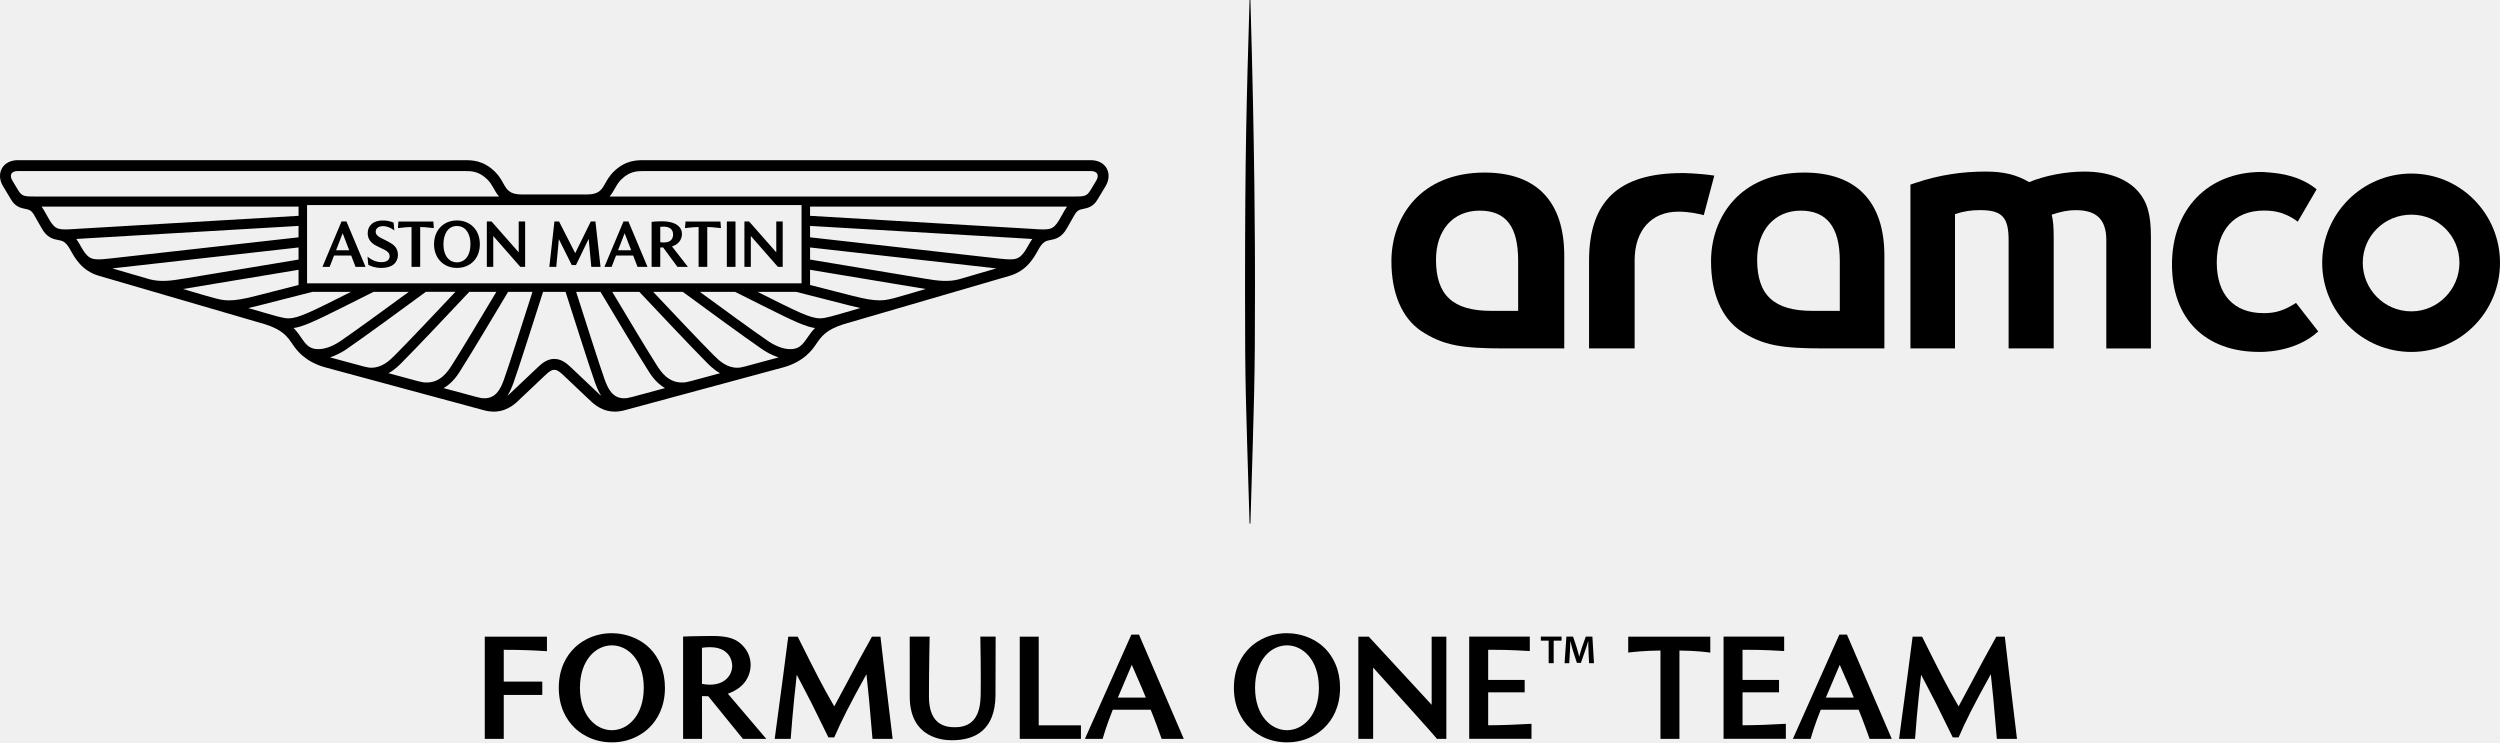
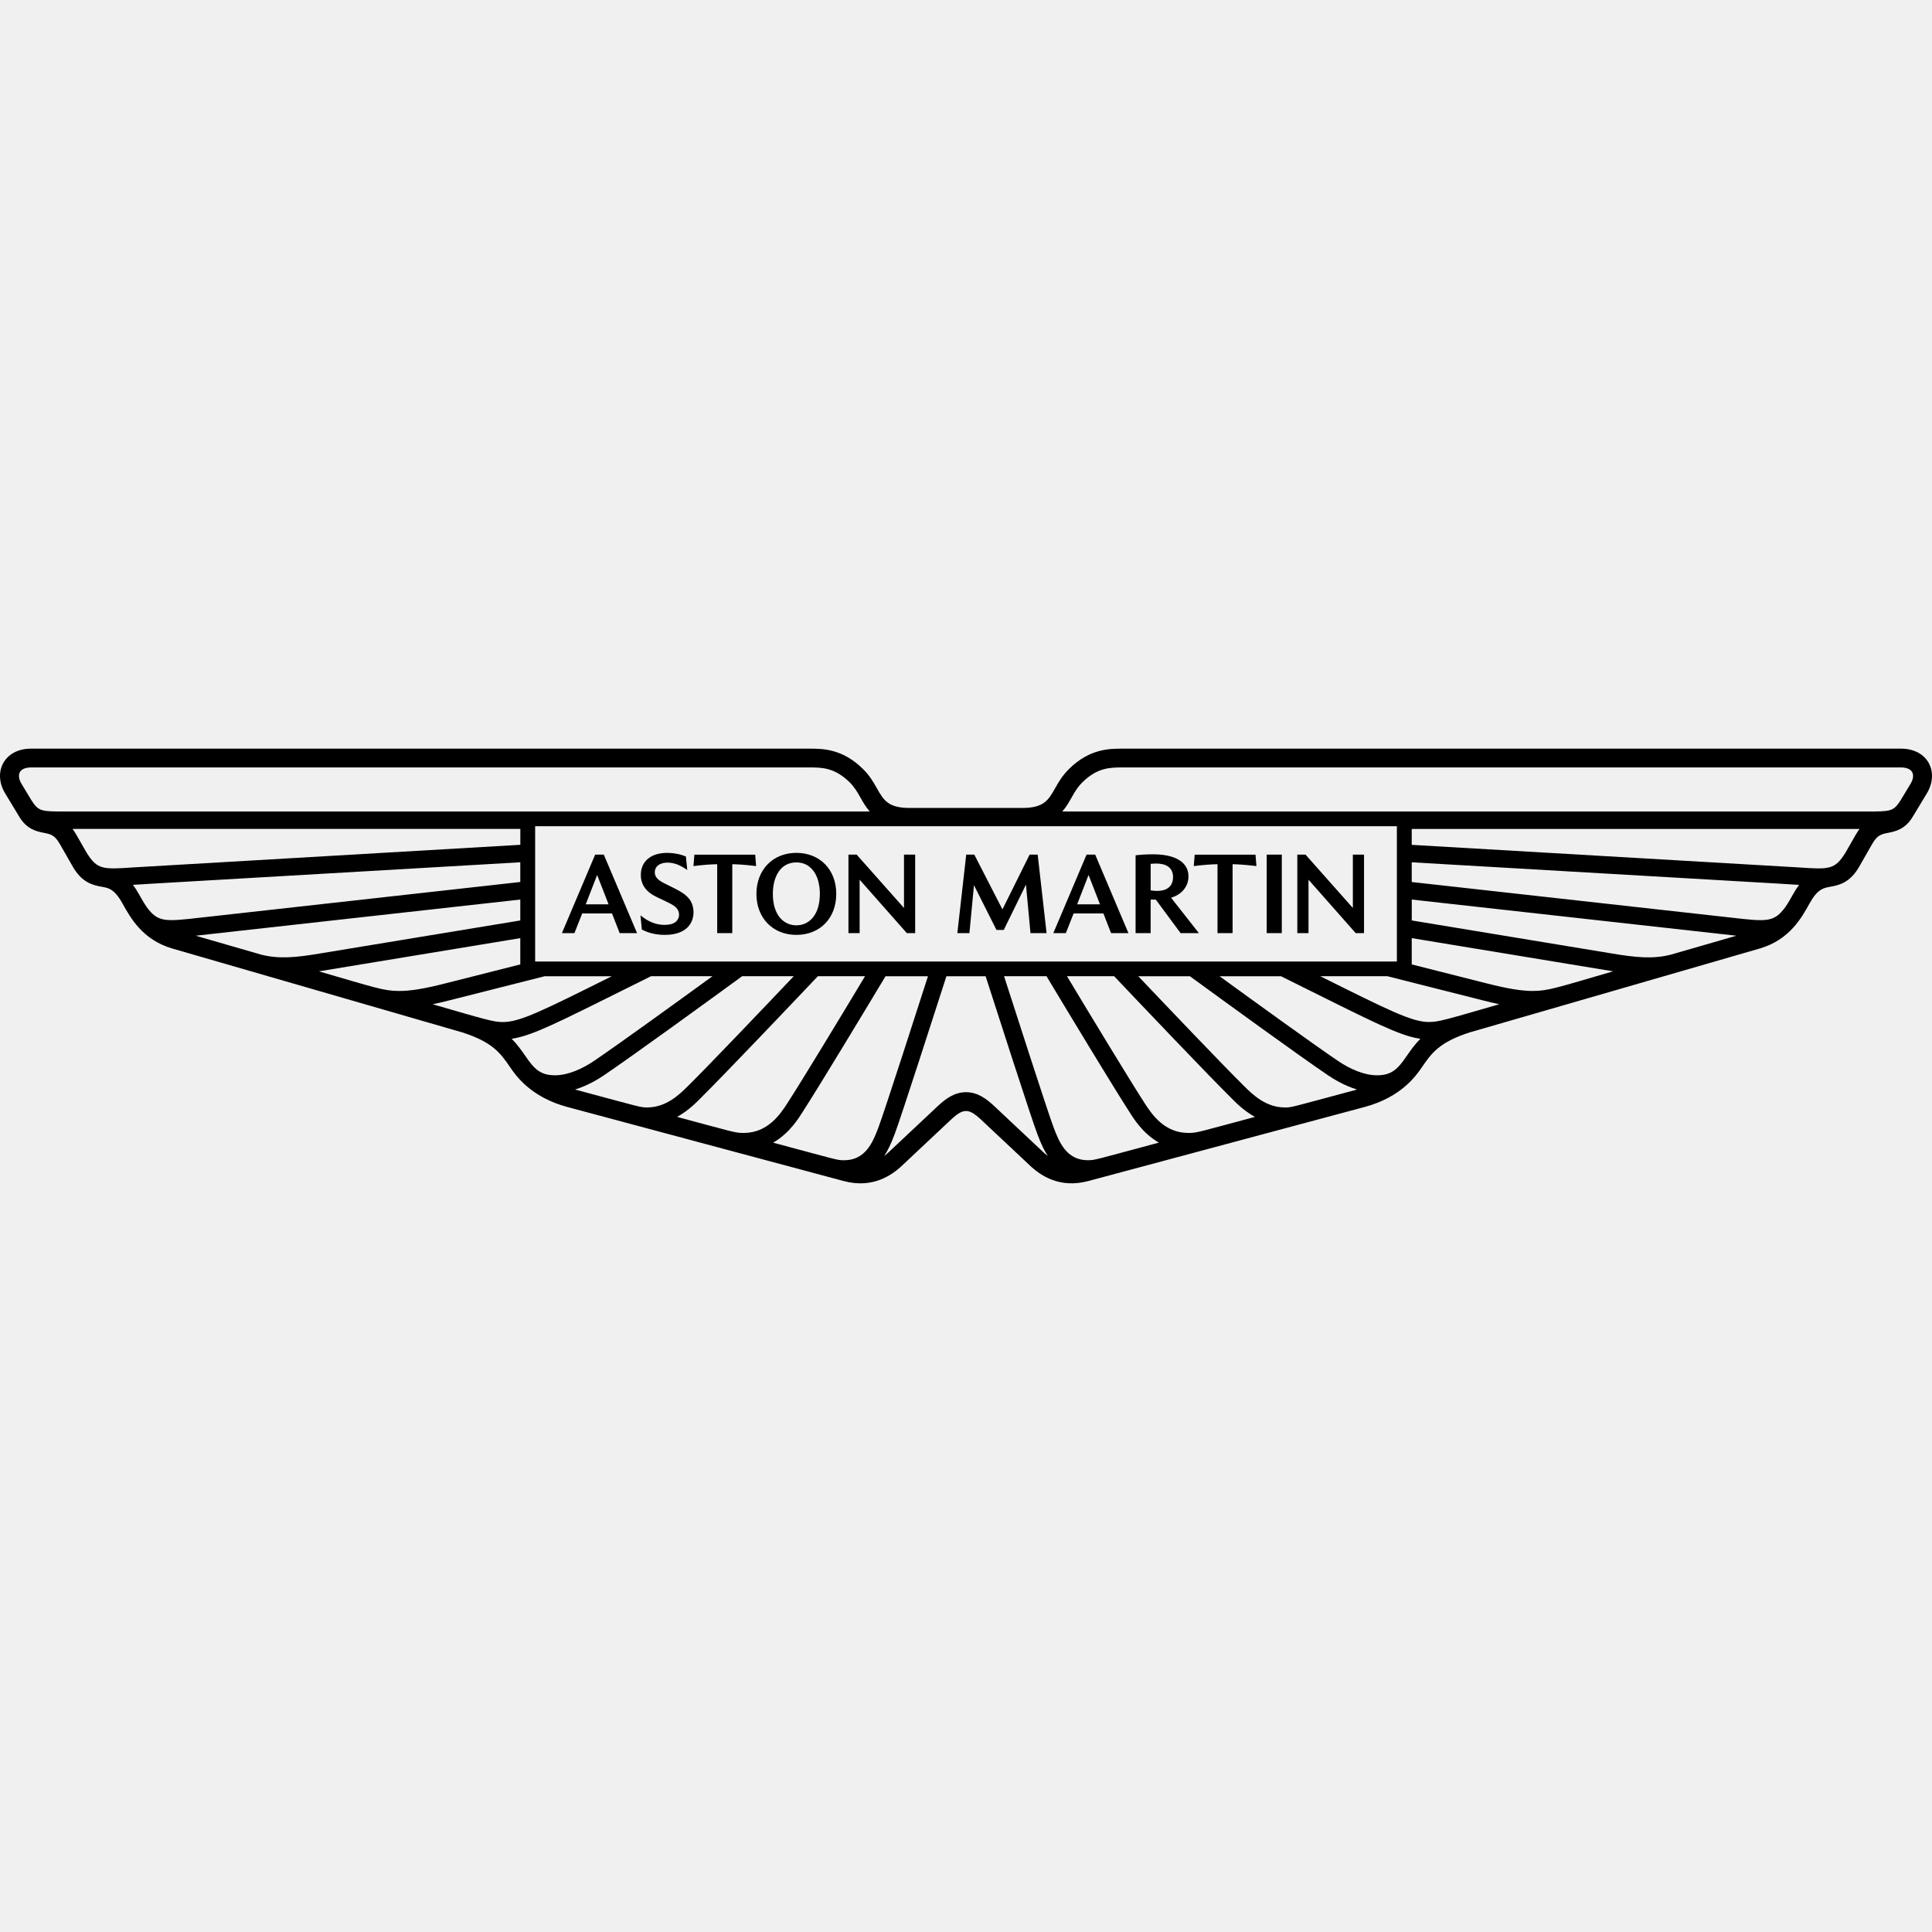
- <svg xmlns="http://www.w3.org/2000/svg" id="a" width="1698.3" height="504.3" viewBox="0 0 1698.3 504.3">
-   <g id="b">
-     <path d="M1638.08,117.9c-33.36,0-60.57,27.23-60.57,60.59s27.21,60.59,60.57,60.59,60.22-27.23,60.22-60.59-26.88-60.59-60.22-60.59M1638.08,211.51c-18.39,0-33.01-14.98-33.01-33.02s14.62-32.67,33.01-32.67,32.67,14.64,32.67,32.67-14.64,33.02-32.67,33.02" />
-     <path d="M1416.24,116.55c-13.28,0-26.89,2.73-37.79,7.15-8.84-5.11-17.36-7.15-29.61-7.15-15.31,0-30.96,2.04-47.97,7.82l-3.08,1.02v111.29h30.28v-91.21c6.14-2.04,10.9-2.73,17.03-2.73,14.97,0,19.39,4.78,19.39,20.43v73.52h30.62v-75.55c0-6.8-.34-11.24-1.34-15.31,6.11-2.04,10.89-3.07,16.32-3.07,14.31,0,20.77,6.47,20.77,20.43v73.52h30.3v-75.9c0-14.97-2.39-23.81-9.19-31.32-7.5-8.17-20.09-12.92-35.73-12.92" />
-     <path d="M1537.64,212.71c-20.19,0-31.75-12.52-31.75-34.41s11.71-35.26,32.05-35.26c4.23,0,7.8.45,11.19,1.45,0,0,6.27,1.78,11.78,6.1l12.81-21.98c-6.98-5.82-15.21-8.34-17.99-9.06-7.88-2.37-19.41-2.73-19.41-2.73-36.43,0-60.85,25.28-60.85,62.82s23.17,59.42,59.12,59.42c0,0,24.07,1.07,40.23-13.92l-15.09-19.37c-8.18,5.22-13.85,6.96-22.08,6.96" />
-     <path d="M1142.78,117.57c-43.24,0-63.3,19.06-63.3,59.57v59.55h30.96v-59.9c0-20.43,11.58-33.01,29.61-33.01,7.5,0,13.28,1.36,17.36,2.38l7.15-26.88c-11.99-1.73-21.78-1.71-21.78-1.71" />
-     <path d="M1280.1,173.74v62.95h-41.52c-28.59,0-41.18-2.05-56.15-11.91-12.95-8.86-20.09-25.54-20.09-47.31,0-29.96,19.73-60.24,63.3-60.24,35.4,0,54.46,19.75,54.46,56.51M1249.81,177.12c0-22.81-8.86-34.03-26.54-34.03s-29.61,13.28-29.61,33.34c0,24.17,11.56,34.74,37.43,34.74h18.72v-34.05h0Z" />
-     <path d="M1062.63,173.72v62.97h-41.18c-28.59,0-41.2-2.05-56.15-11.91-12.94-8.86-20.09-25.54-20.09-47.31,0-29.96,19.73-60.24,63.3-60.24,35.4,0,54.12,19.75,54.12,56.49M1031.31,177.12c0-23.14-8.17-34.03-26.2-34.03s-29.61,13.28-29.61,33.34c0,24.17,11.58,34.74,37.42,34.74h18.39v-34.05Z" />
-     <path d="M228.32,169.99h8.9l-4.45-11.54-4.45,11.54ZM219.03,181.31l12.96-30.85h3.37l12.96,30.85h-6.78l-2.98-7.73h-11.62l-3.03,7.73h-4.88ZM250.18,179.89l-.52-5.57c2.97,2.51,6.09,3.76,9.38,3.76,1.87,0,3.28-.37,4.23-1.1,1.82-1.4,1.82-3.88.5-5.44-1.12-1.33-3.08-2.15-7.76-4.39-4.15-1.99-6.22-4.88-6.22-8.68,0-2.65.91-4.76,2.72-6.33,3.98-3.44,10.55-2.13,11.21-2.01,1.25.23,2.47.59,3.65,1.08l.52,5.31c-1.41-1.01-2.73-1.74-3.95-2.2-4.21-1.58-8.71-.51-8.71,3.11,0,1.77,1.14,2.98,3.5,4.19,5.42,2.74,7.98,3.8,9.92,6.24,2.37,2.99,2.5,8.78-1.32,11.8-1.99,1.57-4.74,2.35-8.25,2.35-4.61,0-7.69-1.44-8.9-2.12ZM279.56,181.31v-27.09c-2.53.05-5.2.23-9.25.74l.35-4.49h23.72l.35,4.49c-5.12-.64-7.87-.71-9.29-.74v27.09h-5.88ZM310.41,178.24c4.8,0,9.16-3.84,9.16-12.36,0-.71.18-7.54-4.3-10.85-1.37-1.01-2.99-1.51-4.86-1.51-6.41,0-9.16,5.95-9.16,12.36,0,8.46,4.34,12.36,9.16,12.36ZM310.41,182c-9.21,0-15.56-6.68-15.56-16.12s6.41-16.12,15.56-16.12,15.56,6.54,15.56,16.12-6.34,16.12-15.56,16.12ZM330.72,181.31v-30.85h3.2l18.45,20.96v-20.96h4.36v30.85h-3.24l-18.41-21v21h-4.36ZM373.17,181.31l3.46-30.85h3.15l10.97,21.52,10.59-21.52h3.15l3.46,30.85h-6.27l-1.77-19.06-8.64,17.8h-2.85l-8.77-17.59-1.77,18.84h-4.71,0ZM419.87,169.99h8.9l-4.45-11.54-4.45,11.54ZM410.58,181.31l12.96-30.85h3.37l12.96,30.85h-6.78l-2.98-7.73h-11.62l-3.03,7.73h-4.88,0ZM448.52,164.5c.84.14,1.66.22,2.46.22,5.03,0,6.27-2.89,6.27-5.4,0-3.78-2.68-5.36-6.52-5.36-.69,0-1.43.04-2.2.13v10.41h0ZM442.65,181.31v-30.59c1.71-.21,3.78-.39,6.91-.39,2.77,0,5.17.32,7.22.97,2.97.94,6.48,3.07,6.48,7.71,0,1.93-.6,3.65-1.79,5.16-1.2,1.51-2.86,2.59-4.99,3.22l10.84,13.91h-7.13l-9.68-13.18h-1.99v13.18h-5.88ZM474.58,181.31v-27.09c-2.53.05-5.2.23-9.25.74l.35-4.49h23.72l.35,4.49c-5.1-.63-7.86-.71-9.29-.74v27.09h-5.88ZM493.76,150.46h5.88v30.85h-5.88v-30.85ZM505.69,181.31v-30.85h3.2l18.45,20.96v-20.96h4.36v30.85h-3.24l-18.41-21v21h-4.36Z" />
-     <path d="M751.77,114.36c-1.99-3.53-5.91-5.55-10.75-5.55h-303.47c-5.12,0-12.86,0-20.91,8.05-2.63,2.64-4.1,5.25-5.39,7.56-2.5,4.47-4.3,7.69-12.6,7.69h-44.22c-8.3,0-10.1-3.23-12.6-7.69-1.29-2.31-2.75-4.93-5.39-7.56-8.05-8.05-15.79-8.05-20.91-8.05H12.08c-4.84,0-8.76,2.02-10.75,5.55-1.99,3.52-1.74,8.02.68,12.03l5.47,9.12c2.95,5.04,6.83,5.82,9.67,6.39,2.58.52,4.13.83,6.13,4.32l4.81,8.46c3.73,6.92,8.23,7.77,11.51,8.39,2.53.47,4.91.69,8.12,6.53,3.13,5.69,7.85,14.29,19.31,17.71,1.13.33,113.08,32.98,113.22,33.02,11.79,3.82,14.88,8.17,18.56,13.62,2.19,3.23,7.99,11.8,22.38,15.68l107.66,29.09c11.52,3.11,18.8-2.53,22.16-5.5l19.53-18.49c2.68-2.54,4.37-3.53,6.01-3.53s3.33.99,6.01,3.53l19.53,18.49c3.38,2.99,10.67,8.59,22.16,5.49l107.66-29.09c14.39-3.87,20.2-12.45,22.38-15.68,3.66-5.38,6.68-9.77,18.56-13.62.14-.04,112.09-32.69,113.22-33.02,11.46-3.42,16.19-12.02,19.31-17.71,3.07-5.59,5.37-6.01,7.8-6.47,3.24-.61,7.96-1.29,11.82-8.45l4.81-8.46c1.99-3.49,3.55-3.8,6.13-4.32,2.84-.57,6.72-1.35,9.67-6.39l5.47-9.12c2.41-4.02,2.67-8.51.68-12.03h0ZM544.5,139.31v53.15H208.6v-53.15h335.91ZM424.03,270.56c-8.29,0-11.15-7.1-13.26-12.68-2.4-6.35-15.71-48.15-19.39-59.63h16.55c9.02,15.14,25.28,42.32,32.39,53.46,1.27,1.98,4.86,8.16,11.41,11.93-25.53,6.9-24.88,6.91-27.7,6.91h0ZM463.21,259.84c-9.28,0-14.15-7.17-17.11-11.81-6.08-9.53-19.86-32.45-30.19-49.78h18.39c11.6,12.33,36.14,38.36,45.79,48.01,1.46,1.46,4.58,4.77,9.08,7.27-22.37,6.04-22.47,6.31-25.96,6.31h0ZM500.82,249.81c-7.23,0-12.29-4.79-15.89-8.4-8.5-8.5-28.69-29.85-41.23-43.16h20.12c12.8,9.41,42.32,31.05,53.91,38.97,2.14,1.46,6.32,4.03,11.23,5.56-25.96,7.02-25.4,7.04-28.14,7.04h0ZM548.17,229.81c-3.33,4.93-5.78,7.37-11.4,7.37-5.17,0-10.75-2.6-15.17-5.62-9.61-6.57-31.74-22.7-46.21-33.31h23.94c29.35,14.66,41.67,21.19,50.1,23.65,1.52.44,2.91.75,4.22.94-2.19,2.21-3.74,4.45-5.48,6.98h0ZM557.08,216.25c-6.72,0-15.44-4.44-42.45-18h26.17l36.69,9.36c2.5.65,4.8,1.2,6.94,1.65-20.55,5.99-23.67,6.98-27.35,6.98ZM628.8,196.32c-21.7,6.33-25.2,7.71-31.34,7.71-4.09,0-9.47-.77-18.25-3.05h-.02s-28.9-7.38-28.9-7.38v-10.33l78.51,13.05h0ZM651.21,189.79c-6.92,1.73-13.35,1.16-23.51-.59h-.02s-77.38-12.87-77.38-12.87v-8.22l126.53,14.21-25.62,7.47h0ZM698.92,166.05c-.98,1.78-1.96,3.49-3.04,5.08-4.41,5.98-7.13,5.67-20.69,4.12l-124.9-14.03v-7.75l144.03,8.44c1.09.06,4,.26,6.96.44-.79,1.05-1.58,2.27-2.36,3.7ZM723.41,142.56s-2.66,4.68-4.02,7.08c-4.18,6.79-6.27,6.68-18.49,5.83l-150.61-8.86v-6.24h174.55c-.48.65-.96,1.38-1.42,2.19h0ZM744.76,122.59l-3.95,6.59c-2.76,4.34-3.85,4.34-13.18,4.34h-313.56c3.36-3.83,4.21-7.84,7.8-11.43,5.9-5.9,11.01-5.88,15.68-5.88h303.47c2.1,0,3.67.65,4.32,1.8.66,1.17.44,2.88-.58,4.59h0ZM344.64,268.91c1.31-1.92,2.52-4.42,4.1-8.61,2.46-6.52,16.25-49.79,20.17-62.04h15.28c3.92,12.25,17.71,55.52,20.17,62.04,1.58,4.2,2.8,6.7,4.1,8.61-.46-.35-.93-.73-1.39-1.14l-19.43-18.4c-3.05-2.88-6.5-5.55-11.09-5.55s-8.04,2.67-11.09,5.55l-19.44,18.4c-.46.41-.93.78-1.39,1.13h0ZM301.37,263.64c6.55-3.78,10.14-9.95,11.41-11.93,7.11-11.14,23.37-38.32,32.39-53.46h16.55c-3.67,11.48-16.99,53.27-19.39,59.63-2.1,5.58-4.97,12.68-13.26,12.68-2.82,0-2.17-.02-27.7-6.91h0ZM263.93,253.53c4.5-2.5,7.62-5.81,9.08-7.27,9.65-9.65,34.19-35.67,45.79-48.01h18.39c-10.33,17.32-24.1,40.25-30.19,49.78-2.96,4.64-7.83,11.81-17.11,11.81-3.48,0-3.59-.27-25.96-6.31ZM224.14,242.77c4.91-1.53,9.09-4.09,11.23-5.56,11.59-7.92,41.12-29.56,53.91-38.97h20.12c-12.54,13.32-32.73,34.67-41.23,43.16-3.6,3.61-8.66,8.4-15.89,8.4-2.74,0-2.19-.02-28.14-7.04h0ZM199.45,222.84c1.31-.19,2.7-.5,4.22-.94,8.43-2.46,20.75-8.99,50.1-23.65h23.94c-14.47,10.61-36.59,26.74-46.21,33.31-4.42,3.02-10.01,5.62-15.17,5.62-5.62,0-8.07-2.44-11.4-7.37-1.74-2.53-3.3-4.76-5.48-6.98h0ZM168.67,209.26c2.14-.45,4.44-1,6.94-1.65l36.69-9.36h26.17c-27.01,13.56-35.74,18-42.45,18-3.68,0-6.8-.99-27.35-6.98ZM202.81,183.27v10.33l-28.9,7.38h-.02c-8.78,2.29-14.16,3.06-18.25,3.06-6.13,0-9.64-1.38-31.34-7.71l78.51-13.05h0ZM76.28,182.32l126.53-14.21v8.22l-77.38,12.86h-.02c-10.17,1.75-16.59,2.32-23.51.6l-25.62-7.47h0ZM51.82,162.35c2.96-.18,5.87-.38,6.96-.44l144.03-8.44v7.75l-124.9,14.03c-13.56,1.55-16.29,1.86-20.69-4.12-1.08-1.59-2.06-3.3-3.04-5.08-.79-1.44-1.58-2.66-2.36-3.7ZM28.27,140.37h174.55v6.24l-150.61,8.86c-12.21.85-14.31.95-18.49-5.83-1.36-2.4-4-7.03-4.02-7.08-.47-.82-.94-1.55-1.42-2.19h0ZM7.76,118c.64-1.14,2.22-1.8,4.32-1.8h303.47c4.68,0,9.78-.02,15.68,5.88,3.59,3.6,4.44,7.61,7.8,11.43H25.48c-9.33,0-10.42,0-13.18-4.34l-3.95-6.59c-1.02-1.7-1.24-3.42-.58-4.59Z" />
-     <path d="M845.78,198.6c0,67.78.46,68.34,3.07,157.04h.58c2.61-88.69,3.11-93.88,3.11-161.46,0-24.99-.08-91.25-3.11-194.17h-.58c-2.08,70.86-3.07,102.42-3.07,198.6h0Z" />
-     <path d="M773.74,431.1h-5.18l-31.56,70.83h12.06c1.24-4.21,2.62-9.04,6.87-19.79h25.75c3.15,7.7,5.58,14.61,7.44,19.79h15.05l-30.43-70.83h0ZM768.85,451.64c7.64,17.57,7.74,17.66,9.54,22.27h-19c2-4.64,2.04-4.75,9.45-22.27" />
-     <path d="M1254.68,431.1h-5.18l-31.56,70.83h12.06c1.24-4.21,2.62-9.04,6.87-19.79h25.75c3.15,7.7,5.58,14.61,7.44,19.79h15.05l-30.43-70.83ZM1249.79,451.64c7.64,17.57,7.74,17.66,9.54,22.27h-19c2-4.64,2.04-4.75,9.45-22.27" />
-     <path d="M592.7,501.93c-1.81-22.03-3.12-35.23-4.1-43.95-11.89,21.42-17.07,31.88-21.87,42.93h-3.98c-12.03-24.57-13.29-26.95-16.07-32.17-1.2-2.25-2.53-4.76-5.43-10.37-.51,4.37-2.69,23.79-4.12,43.56h-10.86c3.45-24.91,8.89-66.98,9.2-69.42h6.44c.97,1.95,1.92,3.84,2.84,5.68,7.95,15.9,14.24,28.46,21.86,41.48l.11.19.11-.19c3.44-6.3,6.56-12.18,9.58-17.86,4.67-8.81,9.51-17.92,15.92-29.3h5.79c.25,2.2,4.19,36.51,8.26,69.42h-13.66,0Z" />
-     <path d="M1356.5,501.93c-1.82-22.03-3.12-35.23-4.1-43.95-11.89,21.42-17.07,31.88-21.87,42.93h-3.98c-12.03-24.57-13.29-26.95-16.07-32.17-1.2-2.25-2.53-4.76-5.43-10.37-.51,4.37-2.69,23.79-4.12,43.56h-10.86c3.45-24.91,8.89-66.98,9.2-69.42h6.44c.97,1.95,1.92,3.84,2.84,5.68,7.95,15.9,14.24,28.46,21.86,41.48l.11.19.11-.19c3.44-6.3,6.56-12.18,9.58-17.86,4.67-8.81,9.51-17.92,15.92-29.3h5.79c.25,2.2,4.19,36.51,8.26,69.42h-13.66Z" />
-     <path d="M415.65,504.3c-14.5,0-22.98-7.68-25.06-9.65-5.9-5.57-11-14.51-11-27.43s5.11-21.86,11-27.43c2.08-1.97,10.57-9.65,25.06-9.65,8.77,0,25.7,3.66,33.06,21.29,1.99,4.76,3,10.08,3,15.79,0,12.93-5.11,21.86-11,27.43-2.08,1.97-10.57,9.65-25.06,9.65M415.68,496.04c10.76,0,21.65-9.9,21.65-28.82s-10.89-28.82-21.65-28.82h-.06c-10.76,0-21.65,9.9-21.65,28.82s10.89,28.82,21.65,28.82h.06Z" />
-     <path d="M874.27,504.3c-14.5,0-22.98-7.68-25.06-9.65-5.9-5.57-11-14.51-11-27.43s5.11-21.86,11-27.43c2.08-1.97,10.57-9.65,25.06-9.65,8.77,0,25.7,3.66,33.06,21.29,1.99,4.76,3,10.08,3,15.79,0,12.93-5.11,21.86-11,27.43-2.08,1.97-10.57,9.65-25.06,9.65M874.3,496.04c10.76,0,21.65-9.9,21.65-28.82s-10.89-28.82-21.65-28.82h-.06c-10.76,0-21.65,9.9-21.65,28.82s10.89,28.82,21.65,28.82h.06Z" />
-     <path d="M464.05,432.43c3.78-.25,19.57-.41,19.73-.41,11.88,0,16.53,2.32,20.55,6.34,3.75,3.75,5.73,8.67,5.59,13.85-.14,4.88-2.18,9.65-5.62,13.08-3.7,3.7-8.19,5.37-9.85,5.97l26.1,30.66h-15.9s-23.52-28.98-23.52-28.98l-4.25-.04.03,29.02h-12.87s0-69.48,0-69.48h0ZM482.14,439.64c-1.6,0-3.34.13-5.17.4l-.11.02v24.52l.1.02c1.85.34,3.63.51,5.29.51,10.41,0,15.15-6.66,15.15-12.85v-.02c0-.84-.15-5.2-3.51-8.57-2.66-2.67-6.61-4.02-11.76-4.02" />
-     <polygon points="692.74 501.92 692.74 432.48 705.62 432.48 705.62 492.72 734.31 492.72 734.3 501.92 692.74 501.92" />
-     <path d="M976.18,501.93c-2.96-3.69-23.61-26.51-43.39-48.43v48.43h-10.04v-69.42h7.09l42.71,46.27v-46.27h9.98v69.42h-6.35,0Z" />
-     <path d="M1127.99,501.93v-60.02c-10.86.11-17.56.9-21.91,1.38v-10.78h55.75v10.82c-3.28-.4-9.5-1.27-20.95-1.41v60.01h-12.89Z" />
-     <path d="M1010.95,492.7v-22.37h24.79v-8.45h-24.79v-20.48c5.81,0,14.15-.02,28.28.87v-9.8h-41.17v69.42h42.31v-10.2c-9.33.54-20.1,1-29.42,1" />
-     <path d="M1183.74,492.7v-22.37h24.79v-8.45h-24.79v-20.48c5.81,0,14.15-.02,28.28.87v-9.8h-41.17v69.42h42.31v-10.2c-9.33.54-20.1,1-29.42,1" />
-     <path d="M665.97,432.48c.47,26.69.25,37.24.25,37.24,0,8.68-.53,24.3-17.32,24.3-5.94,0-17.84-.98-17.84-20.77,0-17.93.44-39.97.46-40.78h-13.53c0,.88.02,21.13.02,40.72,0,28.46,22.92,29.67,28.63,29.67,16.43,0,29.29-7.49,29.62-30.22l.1-40.17h-10.38Z" />
-     <path d="M371.55,442.38h0v-9.9h-42.23v69.44h12.89v-29.83h26.17v-9.08h-26.17v-21.58c12.97,0,20.53.37,29.34.95" />
-     <polygon points="1052.04 435.21 1046.73 435.21 1046.73 432.45 1060.8 432.45 1060.8 435.21 1055.44 435.21 1055.44 450.52 1052.04 450.52 1052.04 435.21" />
-     <path d="M1079.16,443.15c-.11-2.33-.25-5.15-.22-7.59h-.08c-.61,2.2-1.38,4.64-2.21,6.92l-2.71,7.83h-2.73l-2.49-7.72c-.72-2.31-1.38-4.77-1.88-7.03h-.06c-.08,2.36-.19,5.23-.33,7.7l-.42,7.27h-3.18l1.24-18.07h4.51l2.43,7.27c.66,2.12,1.24,4.26,1.72,6.28h.08c.5-1.96,1.13-4.18,1.85-6.3l2.57-7.24h4.49l1.08,18.07h-3.32l-.36-7.37h0Z" />
+ <svg xmlns="http://www.w3.org/2000/svg" width="96" height="96" viewBox="0 0 96 96" fill="none">
+   <g clip-path="url(#clip0_3111_4029)">
+     <path d="M29.105 44.936H30.24L29.672 43.477L29.105 44.936ZM27.921 46.367L29.573 42.466H30.003L31.655 46.367H30.791L30.411 45.39H28.929L28.543 46.367H27.921ZM31.892 46.186L31.826 45.482C32.204 45.799 32.602 45.957 33.021 45.957C33.26 45.957 33.439 45.911 33.56 45.818C33.792 45.641 33.792 45.328 33.624 45.13C33.481 44.962 33.232 44.859 32.635 44.575C32.106 44.324 31.842 43.958 31.842 43.478C31.842 43.143 31.958 42.876 32.189 42.678C32.696 42.242 33.534 42.408 33.618 42.423C33.777 42.452 33.933 42.498 34.083 42.56L34.15 43.231C33.97 43.104 33.801 43.011 33.646 42.953C33.109 42.753 32.536 42.889 32.536 43.346C32.536 43.57 32.681 43.723 32.982 43.876C33.673 44.223 33.999 44.357 34.246 44.665C34.548 45.043 34.565 45.775 34.078 46.157C33.824 46.356 33.474 46.454 33.026 46.454C32.439 46.454 32.046 46.272 31.892 46.186ZM35.637 46.367V42.942C35.315 42.948 34.974 42.971 34.458 43.035L34.503 42.468H37.526L37.571 43.035C36.918 42.954 36.568 42.946 36.387 42.942V46.367H35.637ZM39.57 45.979C40.182 45.979 40.737 45.493 40.737 44.416C40.737 44.326 40.76 43.463 40.189 43.044C40.015 42.916 39.808 42.853 39.57 42.853C38.753 42.853 38.402 43.606 38.402 44.416C38.402 45.486 38.955 45.979 39.57 45.979ZM39.57 46.454C38.396 46.454 37.586 45.61 37.586 44.416C37.586 43.222 38.403 42.378 39.57 42.378C40.736 42.378 41.553 43.205 41.553 44.416C41.553 45.627 40.745 46.454 39.57 46.454ZM42.159 46.367V42.466H42.567L44.919 45.117V42.466H45.474V46.367H45.061L42.715 43.712V46.367H42.159ZM47.57 46.367L48.011 42.466H48.413L49.811 45.187L51.161 42.466H51.562L52.004 46.367H51.204L50.979 43.957L49.877 46.208H49.514L48.396 43.984L48.17 46.366H47.57V46.367ZM53.523 44.936H54.658L54.09 43.477L53.523 44.936ZM52.339 46.367L53.991 42.466H54.42L56.072 46.367H55.208L54.828 45.39H53.347L52.961 46.367H52.339ZM57.175 44.242C57.282 44.259 57.387 44.269 57.489 44.269C58.13 44.269 58.288 43.904 58.288 43.587C58.288 43.109 57.946 42.909 57.457 42.909C57.369 42.909 57.275 42.914 57.176 42.925V44.242H57.175ZM56.427 46.367V42.499C56.645 42.473 56.909 42.45 57.308 42.45C57.661 42.45 57.967 42.49 58.228 42.572C58.607 42.691 59.054 42.961 59.054 43.547C59.054 43.791 58.978 44.009 58.826 44.2C58.673 44.391 58.461 44.527 58.19 44.607L59.572 46.366H58.663L57.429 44.699H57.175V46.366H56.426L56.427 46.367ZM60.497 46.367V42.942C60.175 42.948 59.834 42.971 59.318 43.035L59.363 42.468H62.386L62.431 43.035C61.781 42.956 61.429 42.946 61.247 42.942V46.367H60.497ZM62.942 42.465H63.692V46.366H62.942V42.465ZM64.463 46.367V42.466H64.871L67.223 45.117V42.466H67.778V46.367H67.365L65.019 43.712V46.367H64.463Z" fill="black" />
+     <path d="M95.832 37.902C95.578 37.455 95.079 37.2 94.462 37.2H55.777C55.124 37.2 54.138 37.2 53.111 38.218C52.776 38.552 52.589 38.882 52.424 39.174C52.105 39.739 51.876 40.146 50.818 40.146H45.181C44.123 40.146 43.894 39.738 43.575 39.174C43.41 38.882 43.224 38.55 42.888 38.218C41.862 37.2 40.875 37.2 40.222 37.2H1.54C0.923 37.2 0.425 37.455 0.17 37.902C-0.084 38.347 -0.052 38.916 0.256 39.423L0.954 40.576C1.33 41.213 1.824 41.312 2.186 41.384C2.515 41.45 2.713 41.489 2.968 41.93L3.581 43C4.057 43.875 4.63 43.982 5.048 44.062C5.371 44.121 5.674 44.149 6.083 44.888C6.482 45.607 7.084 46.695 8.545 47.127C8.689 47.169 22.96 51.297 22.978 51.302C24.48 51.785 24.874 52.335 25.343 53.024C25.623 53.433 26.362 54.516 28.196 55.007L41.92 58.685C43.389 59.078 44.317 58.365 44.745 57.99L47.235 55.652C47.576 55.331 47.792 55.205 48.001 55.205C48.21 55.205 48.425 55.331 48.767 55.652L51.257 57.99C51.687 58.368 52.617 59.076 54.081 58.684L67.805 55.006C69.64 54.516 70.38 53.431 70.658 53.023C71.125 52.343 71.51 51.788 73.024 51.301C73.042 51.296 87.313 47.167 87.457 47.126C88.918 46.693 89.521 45.606 89.918 44.886C90.31 44.18 90.603 44.127 90.913 44.068C91.326 43.991 91.927 43.905 92.419 43L93.032 41.93C93.286 41.489 93.485 41.45 93.814 41.384C94.176 41.312 94.671 41.213 95.047 40.576L95.744 39.423C96.051 38.914 96.084 38.347 95.831 37.902H95.832ZM69.41 41.055V47.776H26.591V41.055H69.412H69.41ZM54.053 57.651C52.997 57.651 52.632 56.753 52.363 56.048C52.057 55.245 50.36 49.959 49.891 48.508H52.001C53.151 50.422 55.224 53.859 56.13 55.267C56.292 55.518 56.749 56.299 57.584 56.776C54.33 57.648 54.413 57.65 54.053 57.65V57.651ZM59.048 56.295C57.865 56.295 57.244 55.389 56.867 54.802C56.092 53.597 54.335 50.699 53.018 48.508H55.362C56.841 50.067 59.969 53.358 61.2 54.578C61.386 54.763 61.783 55.181 62.357 55.498C59.505 56.261 59.493 56.295 59.048 56.295ZM63.842 55.028C62.92 55.028 62.276 54.423 61.817 53.966C60.733 52.892 58.159 50.192 56.561 48.509H59.126C60.757 49.699 64.52 52.435 65.998 53.437C66.27 53.621 66.803 53.946 67.429 54.139C64.12 55.027 64.191 55.03 63.842 55.03V55.028ZM69.878 52.5C69.454 53.123 69.141 53.431 68.425 53.431C67.766 53.431 67.055 53.103 66.491 52.721C65.266 51.89 62.445 49.851 60.6 48.509H63.652C67.394 50.363 68.964 51.188 70.039 51.499C70.232 51.555 70.41 51.594 70.577 51.618C70.297 51.898 70.1 52.181 69.878 52.501V52.5ZM71.014 50.784C70.157 50.784 69.046 50.222 65.603 48.508H68.939L73.616 49.691C73.934 49.773 74.228 49.843 74.5 49.9C71.881 50.657 71.483 50.782 71.014 50.782V50.784ZM80.156 48.265C77.39 49.065 76.944 49.24 76.161 49.24C75.64 49.24 74.954 49.142 73.835 48.854H73.832L70.148 47.921V46.615L80.156 48.265ZM83.013 47.439C82.131 47.658 81.311 47.586 80.016 47.365H80.014L70.15 45.737V44.698L86.279 46.495L83.013 47.439ZM89.095 44.438C88.97 44.663 88.845 44.879 88.707 45.08C88.145 45.836 87.798 45.797 86.07 45.601L70.148 43.827V42.847L88.508 43.914C88.647 43.922 89.018 43.947 89.396 43.97C89.295 44.102 89.194 44.257 89.095 44.438ZM92.217 41.467C92.217 41.467 91.878 42.059 91.704 42.363C91.171 43.221 90.905 43.207 89.347 43.1L70.148 41.98V41.191H92.399C92.338 41.273 92.277 41.365 92.218 41.467H92.217ZM94.938 38.941L94.435 39.774C94.083 40.323 93.944 40.323 92.755 40.323H52.784C53.212 39.839 53.32 39.332 53.778 38.878C54.53 38.132 55.181 38.134 55.777 38.134H94.462C94.729 38.134 94.929 38.217 95.012 38.362C95.096 38.51 95.068 38.726 94.938 38.942V38.941ZM43.933 57.442C44.1 57.199 44.254 56.883 44.456 56.353C44.769 55.529 46.527 50.058 47.027 48.509H48.975C49.474 50.058 51.232 55.529 51.546 56.353C51.747 56.885 51.903 57.201 52.069 57.442C52.01 57.398 51.95 57.35 51.891 57.298L49.414 54.971C49.026 54.607 48.586 54.27 48.001 54.27C47.416 54.27 46.976 54.607 46.587 54.971L44.109 57.298C44.05 57.35 43.99 57.397 43.932 57.441L43.933 57.442ZM38.417 56.777C39.252 56.299 39.71 55.519 39.872 55.269C40.778 53.86 42.851 50.423 44.001 48.509H46.11C45.643 49.961 43.945 55.245 43.639 56.049C43.371 56.754 43.005 57.652 41.948 57.652C41.589 57.652 41.672 57.65 38.417 56.778V56.777ZM33.645 55.498C34.218 55.181 34.616 54.763 34.802 54.578C36.032 53.358 39.16 50.068 40.639 48.508H42.983C41.667 50.698 39.911 53.597 39.135 54.802C38.758 55.389 38.137 56.295 36.954 56.295C36.51 56.295 36.496 56.261 33.645 55.498ZM28.572 54.138C29.198 53.945 29.731 53.621 30.004 53.435C31.481 52.434 35.246 49.698 36.876 48.508H39.441C37.842 50.192 35.269 52.892 34.185 53.965C33.726 54.422 33.081 55.027 32.16 55.027C31.81 55.027 31.88 55.025 28.572 54.137V54.138ZM25.425 51.617C25.592 51.593 25.769 51.554 25.963 51.498C27.038 51.187 28.608 50.361 32.349 48.508H35.401C33.557 49.849 30.737 51.889 29.511 52.72C28.947 53.101 28.235 53.43 27.577 53.43C26.86 53.43 26.548 53.122 26.124 52.498C25.902 52.178 25.703 51.896 25.425 51.616V51.617ZM21.501 49.901C21.774 49.844 22.067 49.775 22.386 49.693L27.063 48.509H30.399C26.956 50.224 25.843 50.785 24.988 50.785C24.519 50.785 24.121 50.66 21.501 49.902V49.901ZM25.853 46.615V47.921L22.169 48.854H22.167C21.048 49.144 20.362 49.241 19.84 49.241C19.059 49.241 18.612 49.067 15.845 48.266L25.853 46.616V46.615ZM9.724 46.495L25.853 44.698V45.737L15.989 47.363H15.987C14.691 47.585 13.872 47.657 12.99 47.439L9.724 46.495ZM6.606 43.968C6.983 43.946 7.354 43.92 7.493 43.913L25.853 42.846V43.826L9.932 45.6C8.203 45.796 7.855 45.835 7.294 45.079C7.157 44.878 7.032 44.661 6.907 44.436C6.806 44.254 6.705 44.1 6.606 43.968ZM3.604 41.189H25.855V41.978L6.656 43.099C5.099 43.206 4.832 43.219 4.299 42.361C4.125 42.058 3.789 41.472 3.786 41.466C3.726 41.362 3.666 41.27 3.605 41.189H3.604ZM0.989 38.362C1.071 38.218 1.272 38.134 1.54 38.134H40.225C40.822 38.134 41.472 38.132 42.224 38.878C42.681 39.333 42.79 39.84 43.218 40.323H3.248C2.059 40.323 1.92 40.323 1.568 39.774L1.065 38.941C0.935 38.726 0.907 38.509 0.991 38.361L0.989 38.362Z" fill="black" />
  </g>
+   <defs>
+     <clipPath id="clip0_3111_4029">
+       <rect width="96" height="96" fill="white" />
+     </clipPath>
+   </defs>
</svg>
